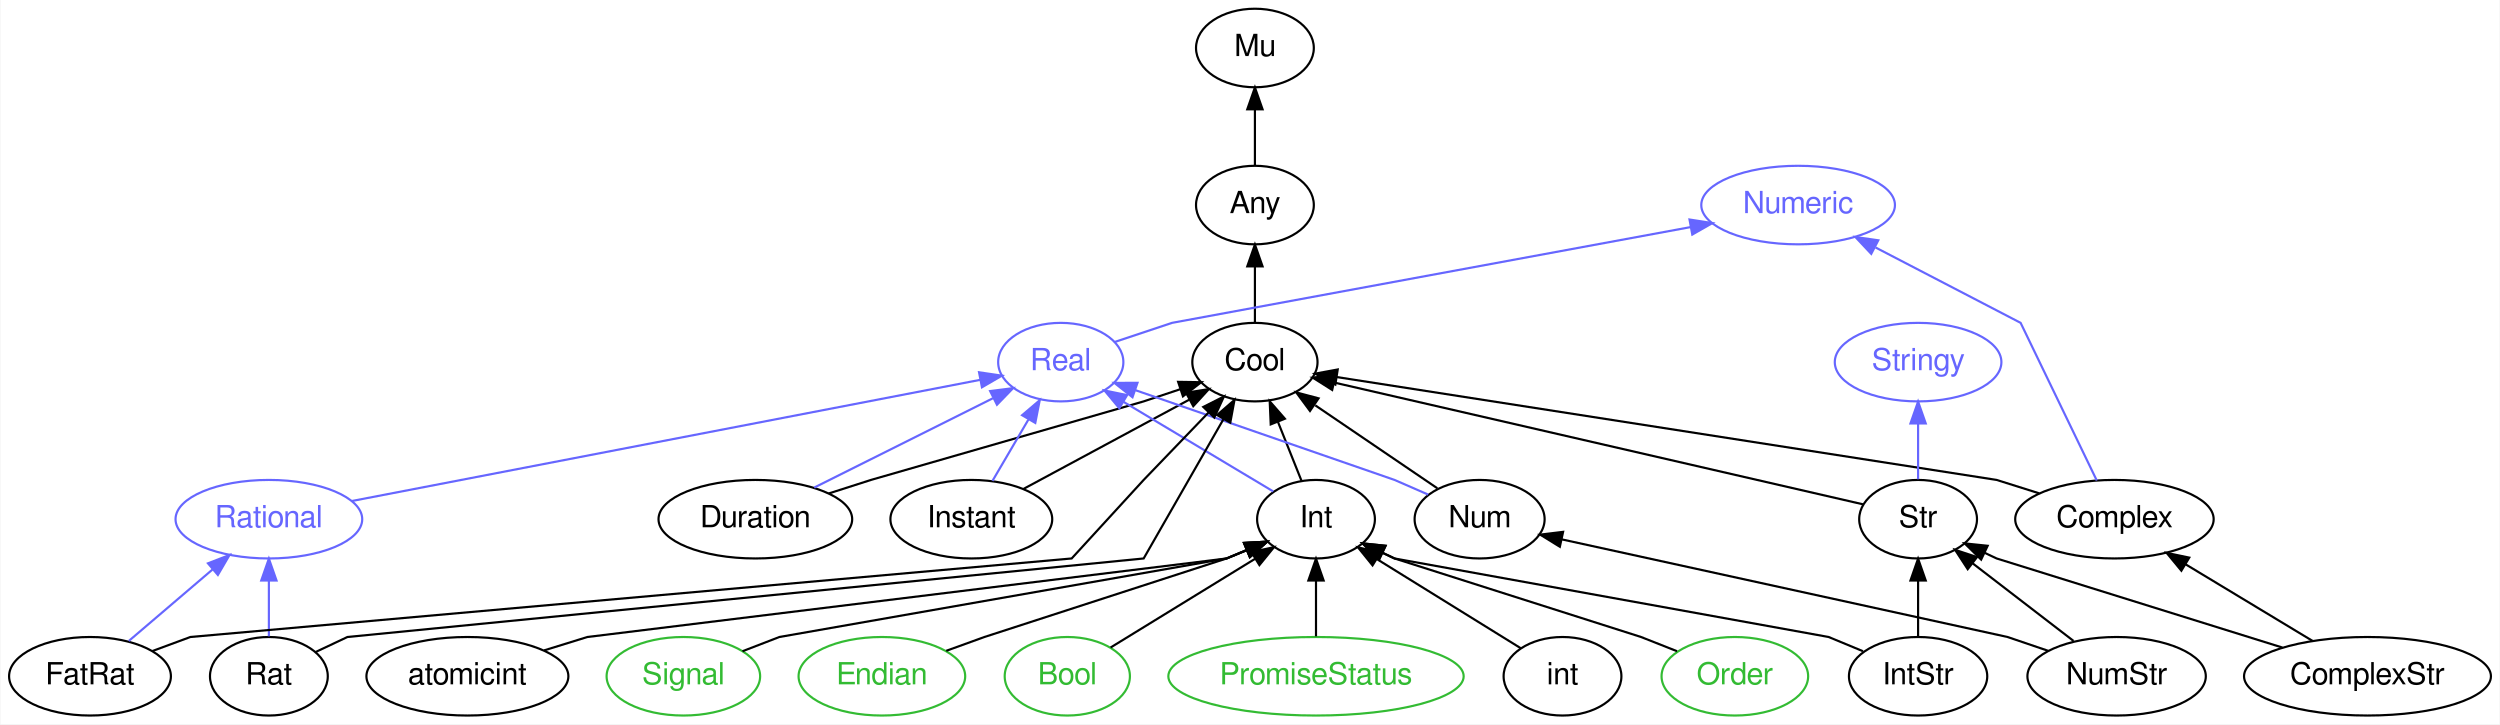
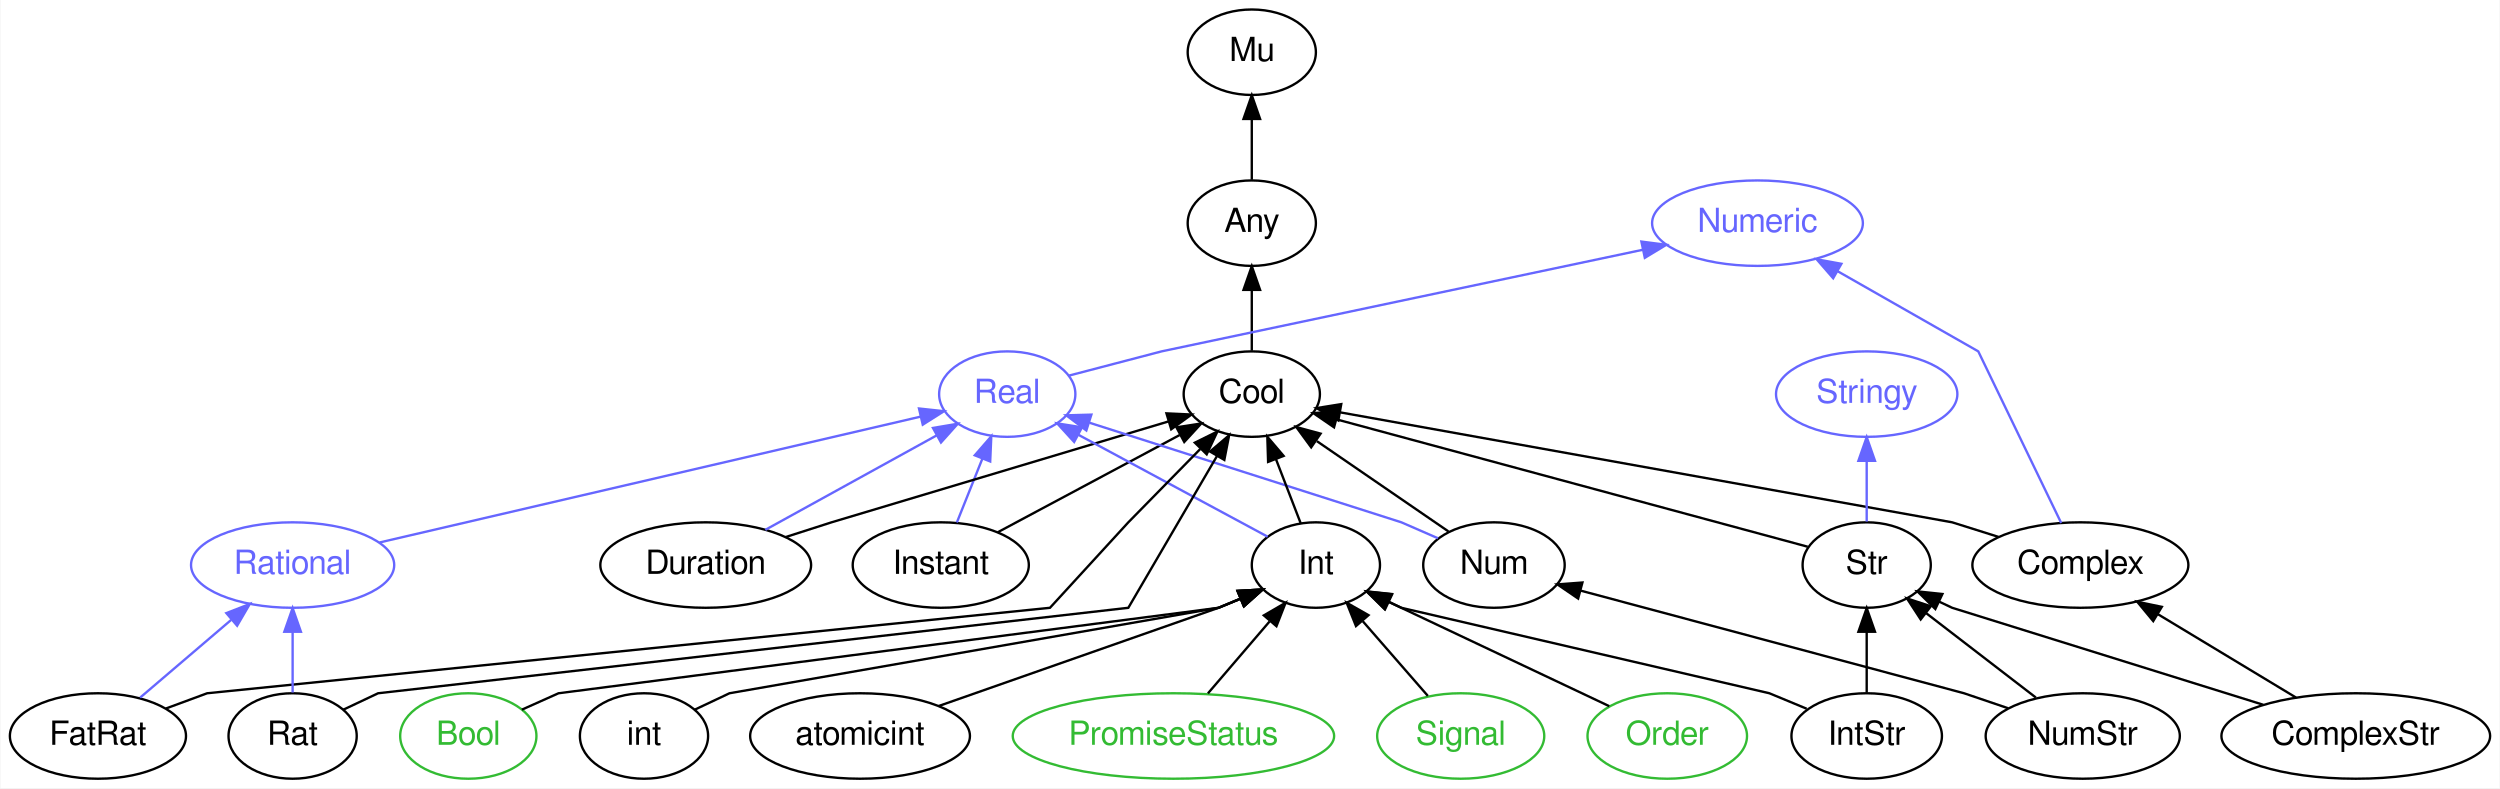
- <svg xmlns="http://www.w3.org/2000/svg" xmlns:xlink="http://www.w3.org/1999/xlink" width="1146pt" height="332pt" viewBox="0.00 0.00 1145.59 332.00">
+ <svg xmlns="http://www.w3.org/2000/svg" xmlns:xlink="http://www.w3.org/1999/xlink" width="1053pt" height="332pt" viewBox="0.00 0.00 1052.59 332.00">
  <g id="graph0" class="graph" transform="scale(1 1) rotate(0) translate(4 328)">
-     <polygon fill="white" stroke="transparent" points="-4,4 -4,-328 1141.59,-328 1141.59,4 -4,4" />
+     <polygon fill="white" stroke="none" points="-4,4 -4,-328 1048.59,-328 1048.59,4 -4,4" />
    <g id="node1" class="node">
      <g id="a_node1">
        <a xlink:href="/type/Numeric" xlink:title="Numeric">
-           <ellipse fill="none" stroke="#6666ff" cx="820.05" cy="-234" rx="44.39" ry="18" />
-           <text text-anchor="middle" x="820.05" y="-230.3" font-family="FreeSans" font-size="14.00" fill="#6666ff">Numeric</text>
+           <ellipse fill="none" stroke="#6666ff" cx="736.047" cy="-234" rx="44.393" ry="18" />
+           <text text-anchor="middle" x="736.047" y="-230.3" font-family="FreeSans" font-size="14.00" fill="#6666ff">Numeric</text>
        </a>
      </g>
    </g>
    <g id="node2" class="node">
      <g id="a_node2">
        <a xlink:href="/type/Mu" xlink:title="Mu">
-           <ellipse fill="none" stroke="#000000" cx="571.05" cy="-306" rx="27" ry="18" />
-           <text text-anchor="middle" x="571.05" y="-302.3" font-family="FreeSans" font-size="14.00" fill="#000000">Mu</text>
+           <ellipse fill="none" stroke="#000000" cx="523.047" cy="-306" rx="27" ry="18" />
+           <text text-anchor="middle" x="523.047" y="-302.3" font-family="FreeSans" font-size="14.00" fill="#000000">Mu</text>
        </a>
      </g>
    </g>
    <g id="node3" class="node">
      <g id="a_node3">
        <a xlink:href="/type/Any" xlink:title="Any">
-           <ellipse fill="none" stroke="#000000" cx="571.05" cy="-234" rx="27" ry="18" />
-           <text text-anchor="middle" x="571.05" y="-230.3" font-family="FreeSans" font-size="14.00" fill="#000000">Any</text>
+           <ellipse fill="none" stroke="#000000" cx="523.047" cy="-234" rx="27" ry="18" />
+           <text text-anchor="middle" x="523.047" y="-230.3" font-family="FreeSans" font-size="14.00" fill="#000000">Any</text>
        </a>
      </g>
    </g>
    <g id="edge1" class="edge">
-       <path fill="none" stroke="#000000" d="M571.05,-252.3C571.05,-260.02 571.05,-269.29 571.05,-277.89" />
-       <polygon fill="#000000" stroke="#000000" points="567.55,-277.9 571.05,-287.9 574.55,-277.9 567.55,-277.9" />
+       <path fill="none" stroke="#000000" d="M523.047,-252.303C523.047,-260.017 523.047,-269.288 523.047,-277.888" />
+       <polygon fill="#000000" stroke="#000000" points="519.547,-277.896 523.047,-287.896 526.547,-277.896 519.547,-277.896" />
    </g>
    <g id="node4" class="node">
      <g id="a_node4">
        <a xlink:href="/type/Cool" xlink:title="Cool">
-           <ellipse fill="none" stroke="#000000" cx="571.05" cy="-162" rx="28.7" ry="18" />
-           <text text-anchor="middle" x="571.05" y="-158.3" font-family="FreeSans" font-size="14.00" fill="#000000">Cool</text>
+           <ellipse fill="none" stroke="#000000" cx="523.047" cy="-162" rx="28.695" ry="18" />
+           <text text-anchor="middle" x="523.047" y="-158.3" font-family="FreeSans" font-size="14.00" fill="#000000">Cool</text>
        </a>
      </g>
    </g>
    <g id="edge2" class="edge">
-       <path fill="none" stroke="#000000" d="M571.05,-180.3C571.05,-188.02 571.05,-197.29 571.05,-205.89" />
-       <polygon fill="#000000" stroke="#000000" points="567.55,-205.9 571.05,-215.9 574.55,-205.9 567.55,-205.9" />
+       <path fill="none" stroke="#000000" d="M523.047,-180.303C523.047,-188.017 523.047,-197.288 523.047,-205.888" />
+       <polygon fill="#000000" stroke="#000000" points="519.547,-205.896 523.047,-215.896 526.547,-205.896 519.547,-205.896" />
    </g>
    <g id="node5" class="node">
      <g id="a_node5">
        <a xlink:href="/type/Complex" xlink:title="Complex">
-           <ellipse fill="none" stroke="#000000" cx="965.05" cy="-90" rx="45.49" ry="18" />
-           <text text-anchor="middle" x="965.05" y="-86.3" font-family="FreeSans" font-size="14.00" fill="#000000">Complex</text>
-         </a>
-       </g>
-     </g>
-     <g id="edge24" class="edge">
-       <path fill="none" stroke="#6666ff" d="M956.96,-107.74C944.5,-133.52 922.05,-180 922.05,-180 922.05,-180 884.99,-199.25 855.55,-214.55" />
-       <polygon fill="#6666ff" stroke="#6666ff" points="853.57,-211.63 846.31,-219.35 856.8,-217.85 853.57,-211.63" />
+           <ellipse fill="none" stroke="#000000" cx="872.047" cy="-90" rx="45.492" ry="18" />
+           <text text-anchor="middle" x="872.047" y="-86.3" font-family="FreeSans" font-size="14.00" fill="#000000">Complex</text>
+         </a>
+       </g>
+     </g>
+     <g id="edge23" class="edge">
+       <path fill="none" stroke="#6666ff" d="M863.959,-107.74C851.503,-133.521 829.047,-180 829.047,-180 829.047,-180 796.331,-198.644 769.708,-213.817" />
+       <polygon fill="#6666ff" stroke="#6666ff" points="767.924,-210.805 760.969,-218.797 771.39,-216.886 767.924,-210.805" />
    </g>
    <g id="edge3" class="edge">
-       <path fill="none" stroke="#000000" d="M930.54,-101.86C919.96,-105.19 911.05,-108 911.05,-108 911.05,-108 696.82,-141.39 608.46,-155.17" />
-       <polygon fill="#000000" stroke="#000000" points="607.92,-151.71 598.58,-156.71 609,-158.63 607.92,-151.71" />
+       <path fill="none" stroke="#000000" d="M837.542,-101.863C826.959,-105.194 818.047,-108 818.047,-108 818.047,-108 639.677,-140.046 560.334,-154.301" />
+       <polygon fill="#000000" stroke="#000000" points="559.494,-150.896 550.271,-156.109 560.732,-157.785 559.494,-150.896" />
    </g>
    <g id="node6" class="node">
      <g id="a_node6">
        <a xlink:href="/type/Real" xlink:title="Real">
-           <ellipse fill="none" stroke="#6666ff" cx="482.05" cy="-162" rx="28.7" ry="18" />
-           <text text-anchor="middle" x="482.05" y="-158.3" font-family="FreeSans" font-size="14.00" fill="#6666ff">Real</text>
-         </a>
-       </g>
-     </g>
-     <g id="edge25" class="edge">
-       <path fill="none" stroke="#6666ff" d="M506.65,-171.2C519.69,-175.55 533.05,-180 533.05,-180 533.05,-180 688.87,-208.78 770.88,-223.92" />
-       <polygon fill="#6666ff" stroke="#6666ff" points="770.27,-227.37 780.74,-225.74 771.54,-220.48 770.27,-227.37" />
+           <ellipse fill="none" stroke="#6666ff" cx="420.047" cy="-162" rx="28.695" ry="18" />
+           <text text-anchor="middle" x="420.047" y="-158.3" font-family="FreeSans" font-size="14.00" fill="#6666ff">Real</text>
+         </a>
+       </g>
+     </g>
+     <g id="edge24" class="edge">
+       <path fill="none" stroke="#6666ff" d="M446.11,-169.817C464.194,-174.546 485.047,-180 485.047,-180 485.047,-180 614.842,-207.407 687.76,-222.804" />
+       <polygon fill="#6666ff" stroke="#6666ff" points="687.145,-226.251 697.652,-224.893 688.591,-219.402 687.145,-226.251" />
    </g>
    <g id="node7" class="node">
      <g id="a_node7">
        <a xlink:href="/type/Stringy" xlink:title="Stringy">
-           <ellipse fill="none" stroke="#6666ff" cx="875.05" cy="-162" rx="38.19" ry="18" />
-           <text text-anchor="middle" x="875.05" y="-158.3" font-family="FreeSans" font-size="14.00" fill="#6666ff">Stringy</text>
+           <ellipse fill="none" stroke="#6666ff" cx="782.047" cy="-162" rx="38.194" ry="18" />
+           <text text-anchor="middle" x="782.047" y="-158.3" font-family="FreeSans" font-size="14.00" fill="#6666ff">Stringy</text>
        </a>
      </g>
    </g>
    <g id="node8" class="node">
      <g id="a_node8">
        <a xlink:href="/type/Str" xlink:title="Str">
-           <ellipse fill="none" stroke="#000000" cx="875.05" cy="-90" rx="27" ry="18" />
-           <text text-anchor="middle" x="875.05" y="-86.3" font-family="FreeSans" font-size="14.00" fill="#000000">Str</text>
+           <ellipse fill="none" stroke="#000000" cx="782.047" cy="-90" rx="27" ry="18" />
+           <text text-anchor="middle" x="782.047" y="-86.3" font-family="FreeSans" font-size="14.00" fill="#000000">Str</text>
        </a>
      </g>
    </g>
    <g id="edge4" class="edge">
-       <path fill="none" stroke="#000000" d="M849.91,-96.79C796.14,-109.17 669.79,-138.26 607.32,-152.65" />
-       <polygon fill="#000000" stroke="#000000" points="606.47,-149.25 597.51,-154.91 608.04,-156.07 606.47,-149.25" />
-     </g>
-     <g id="edge26" class="edge">
-       <path fill="none" stroke="#6666ff" d="M875.05,-108.3C875.05,-116.02 875.05,-125.29 875.05,-133.89" />
-       <polygon fill="#6666ff" stroke="#6666ff" points="871.55,-133.9 875.05,-143.9 878.55,-133.9 871.55,-133.9" />
+       <path fill="none" stroke="#000000" d="M757.213,-97.712C711.061,-110.185 611.938,-136.975 558.658,-151.375" />
+       <polygon fill="#000000" stroke="#000000" points="557.695,-148.01 548.954,-153.998 559.521,-154.768 557.695,-148.01" />
+     </g>
+     <g id="edge25" class="edge">
+       <path fill="none" stroke="#6666ff" d="M782.047,-108.303C782.047,-116.017 782.047,-125.288 782.047,-133.888" />
+       <polygon fill="#6666ff" stroke="#6666ff" points="778.547,-133.896 782.047,-143.896 785.547,-133.896 778.547,-133.896" />
    </g>
    <g id="node9" class="node">
      <g id="a_node9">
        <a xlink:href="/type/ComplexStr" xlink:title="ComplexStr">
-           <ellipse fill="none" stroke="#000000" cx="1081.05" cy="-18" rx="56.59" ry="18" />
-           <text text-anchor="middle" x="1081.05" y="-14.3" font-family="FreeSans" font-size="14.00" fill="#000000">ComplexStr</text>
+           <ellipse fill="none" stroke="#000000" cx="988.047" cy="-18" rx="56.59" ry="18" />
+           <text text-anchor="middle" x="988.047" y="-14.3" font-family="FreeSans" font-size="14.00" fill="#000000">ComplexStr</text>
        </a>
      </g>
    </g>
    <g id="edge5" class="edge">
-       <path fill="none" stroke="#000000" d="M1055.88,-34.19C1038.81,-44.49 1016.09,-58.2 997.65,-69.33" />
-       <polygon fill="#000000" stroke="#000000" points="995.73,-66.39 988.98,-74.56 999.35,-72.39 995.73,-66.39" />
+       <path fill="none" stroke="#000000" d="M962.876,-34.189C945.812,-44.486 923.094,-58.196 904.648,-69.327" />
+       <polygon fill="#000000" stroke="#000000" points="902.732,-66.395 895.979,-74.558 906.349,-72.388 902.732,-66.395" />
    </g>
    <g id="edge6" class="edge">
-       <path fill="none" stroke="#000000" d="M1042.05,-31.16C991.86,-46.81 911.05,-72 911.05,-72 911.05,-72 908.87,-73.03 905.58,-74.58" />
-       <polygon fill="#000000" stroke="#000000" points="903.95,-71.48 896.4,-78.91 906.94,-77.81 903.95,-71.48" />
+       <path fill="none" stroke="#000000" d="M949.045,-31.159C898.855,-46.807 818.047,-72 818.047,-72 818.047,-72 815.866,-73.03 812.579,-74.582" />
+       <polygon fill="#000000" stroke="#000000" points="810.952,-71.48 803.404,-78.915 813.941,-77.809 810.952,-71.48" />
    </g>
    <g id="node10" class="node">
      <g id="a_node10">
-         <a xlink:href="/type/Duration" xlink:title="Duration">
-           <ellipse fill="none" stroke="#000000" cx="342.05" cy="-90" rx="44.39" ry="18" />
-           <text text-anchor="middle" x="342.05" y="-86.3" font-family="FreeSans" font-size="14.00" fill="#000000">Duration</text>
+         <a xlink:href="/type/Instant" xlink:title="Instant">
+           <ellipse fill="none" stroke="#000000" cx="392.047" cy="-90" rx="37.093" ry="18" />
+           <text text-anchor="middle" x="392.047" y="-86.3" font-family="FreeSans" font-size="14.00" fill="#000000">Instant</text>
        </a>
      </g>
    </g>
    <g id="edge7" class="edge">
-       <path fill="none" stroke="#000000" d="M375.61,-101.77C386.13,-105.14 395.05,-108 395.05,-108 395.05,-108 520.05,-144 520.05,-144 520.05,-144 527.56,-146.5 536.82,-149.59" />
-       <polygon fill="#000000" stroke="#000000" points="535.85,-152.96 546.44,-152.8 538.06,-146.32 535.85,-152.96" />
-     </g>
-     <g id="edge27" class="edge">
-       <path fill="none" stroke="#6666ff" d="M369.04,-104.5C392.47,-116.21 426.39,-133.17 450.95,-145.45" />
-       <polygon fill="#6666ff" stroke="#6666ff" points="449.68,-148.73 460.19,-150.07 452.81,-142.47 449.68,-148.73" />
+       <path fill="none" stroke="#000000" d="M416.074,-103.839C437.628,-115.356 469.359,-132.312 492.666,-144.766" />
+       <polygon fill="#000000" stroke="#000000" points="491.302,-148.006 501.772,-149.632 494.601,-141.832 491.302,-148.006" />
+     </g>
+     <g id="edge26" class="edge">
+       <path fill="none" stroke="#6666ff" d="M398.825,-107.945C402.058,-116.027 405.998,-125.879 409.602,-134.888" />
+       <polygon fill="#6666ff" stroke="#6666ff" points="406.367,-136.226 413.331,-144.211 412.867,-133.626 406.367,-136.226" />
    </g>
    <g id="node11" class="node">
      <g id="a_node11">
-         <a xlink:href="/type/Instant" xlink:title="Instant">
-           <ellipse fill="none" stroke="#000000" cx="441.05" cy="-90" rx="37.09" ry="18" />
-           <text text-anchor="middle" x="441.05" y="-86.3" font-family="FreeSans" font-size="14.00" fill="#000000">Instant</text>
+         <a xlink:href="/type/Duration" xlink:title="Duration">
+           <ellipse fill="none" stroke="#000000" cx="293.047" cy="-90" rx="44.393" ry="18" />
+           <text text-anchor="middle" x="293.047" y="-86.3" font-family="FreeSans" font-size="14.00" fill="#000000">Duration</text>
        </a>
      </g>
    </g>
    <g id="edge8" class="edge">
-       <path fill="none" stroke="#000000" d="M464.89,-103.84C486.28,-115.36 517.77,-132.31 540.9,-144.77" />
-       <polygon fill="#000000" stroke="#000000" points="539.47,-147.97 549.93,-149.63 542.79,-141.81 539.47,-147.97" />
-     </g>
-     <g id="edge28" class="edge">
-       <path fill="none" stroke="#6666ff" d="M450.76,-107.59C455.66,-115.96 461.72,-126.29 467.19,-135.63" />
-       <polygon fill="#6666ff" stroke="#6666ff" points="464.33,-137.67 472.4,-144.53 470.37,-134.13 464.33,-137.67" />
+       <path fill="none" stroke="#000000" d="M326.612,-101.766C337.131,-105.14 346.047,-108 346.047,-108 346.047,-108 436.309,-135.028 487.919,-150.481" />
+       <polygon fill="#000000" stroke="#000000" points="487.103,-153.891 497.687,-153.406 489.111,-147.185 487.103,-153.891" />
+     </g>
+     <g id="edge27" class="edge">
+       <path fill="none" stroke="#6666ff" d="M318.138,-104.83C338.885,-116.265 368.393,-132.53 390.322,-144.616" />
+       <polygon fill="#6666ff" stroke="#6666ff" points="388.761,-147.752 399.209,-149.514 392.14,-141.622 388.761,-147.752" />
    </g>
    <g id="node12" class="node">
      <g id="a_node12">
-         <a xlink:href="/type/Rational" xlink:title="Rational">
-           <ellipse fill="none" stroke="#6666ff" cx="119.05" cy="-90" rx="42.79" ry="18" />
-           <text text-anchor="middle" x="119.05" y="-86.3" font-family="FreeSans" font-size="14.00" fill="#6666ff">Rational</text>
-         </a>
-       </g>
-     </g>
-     <g id="edge29" class="edge">
-       <path fill="none" stroke="#6666ff" d="M157.21,-98.36C227.33,-111.88 375.82,-140.52 445.06,-153.87" />
-       <polygon fill="#6666ff" stroke="#6666ff" points="444.59,-157.34 455.07,-155.8 445.92,-150.47 444.59,-157.34" />
+         <a xlink:href="/type/Num" xlink:title="Num">
+           <ellipse fill="none" stroke="#000000" cx="625.047" cy="-90" rx="29.795" ry="18" />
+           <text text-anchor="middle" x="625.047" y="-86.3" font-family="FreeSans" font-size="14.00" fill="#000000">Num</text>
+         </a>
+       </g>
+     </g>
+     <g id="edge9" class="edge">
+       <path fill="none" stroke="#000000" d="M605.861,-104.166C590.234,-114.891 567.971,-130.17 550.463,-142.185" />
+       <polygon fill="#000000" stroke="#000000" points="548.066,-139.585 541.801,-148.129 552.027,-145.356 548.066,-139.585" />
+     </g>
+     <g id="edge28" class="edge">
+       <path fill="none" stroke="#6666ff" d="M601.461,-101.281C593.247,-104.861 586.047,-108 586.047,-108 586.047,-108 503.385,-134.392 454.724,-149.928" />
+       <polygon fill="#6666ff" stroke="#6666ff" points="453.36,-146.69 444.899,-153.065 455.489,-153.358 453.36,-146.69" />
    </g>
    <g id="node13" class="node">
      <g id="a_node13">
        <a xlink:href="/type/Int" xlink:title="Int">
-           <ellipse fill="none" stroke="#000000" cx="599.05" cy="-90" rx="27" ry="18" />
-           <text text-anchor="middle" x="599.05" y="-86.3" font-family="FreeSans" font-size="14.00" fill="#000000">Int</text>
-         </a>
-       </g>
-     </g>
-     <g id="edge9" class="edge">
-       <path fill="none" stroke="#000000" d="M592.41,-107.59C589.18,-115.66 585.22,-125.57 581.59,-134.65" />
-       <polygon fill="#000000" stroke="#000000" points="578.29,-133.46 577.83,-144.04 584.79,-136.06 578.29,-133.46" />
-     </g>
-     <g id="edge30" class="edge">
-       <path fill="none" stroke="#6666ff" d="M579.46,-102.72C560.68,-113.95 532.1,-131.05 510.75,-143.83" />
-       <polygon fill="#6666ff" stroke="#6666ff" points="508.87,-140.87 502.09,-149.01 512.46,-146.88 508.87,-140.87" />
+           <ellipse fill="none" stroke="#000000" cx="550.047" cy="-90" rx="27" ry="18" />
+           <text text-anchor="middle" x="550.047" y="-86.3" font-family="FreeSans" font-size="14.00" fill="#000000">Int</text>
+         </a>
+       </g>
+     </g>
+     <g id="edge10" class="edge">
+       <path fill="none" stroke="#000000" d="M543.648,-107.589C540.533,-115.665 536.713,-125.569 533.212,-134.645" />
+       <polygon fill="#000000" stroke="#000000" points="529.92,-133.454 529.587,-144.044 536.451,-135.973 529.92,-133.454" />
+     </g>
+     <g id="edge29" class="edge">
+       <path fill="none" stroke="#6666ff" d="M529.734,-101.938C508.332,-113.462 474.4,-131.733 449.942,-144.902" />
+       <polygon fill="#6666ff" stroke="#6666ff" points="448.223,-141.853 441.078,-149.675 451.542,-148.016 448.223,-141.853" />
    </g>
    <g id="node14" class="node">
      <g id="a_node14">
-         <a xlink:href="/type/Num" xlink:title="Num">
-           <ellipse fill="none" stroke="#000000" cx="674.05" cy="-90" rx="29.8" ry="18" />
-           <text text-anchor="middle" x="674.05" y="-86.3" font-family="FreeSans" font-size="14.00" fill="#000000">Num</text>
-         </a>
-       </g>
-     </g>
-     <g id="edge10" class="edge">
-       <path fill="none" stroke="#000000" d="M654.67,-104.17C638.89,-114.89 616.41,-130.17 598.73,-142.18" />
-       <polygon fill="#000000" stroke="#000000" points="596.29,-139.61 589.99,-148.13 600.22,-145.4 596.29,-139.61" />
-     </g>
-     <g id="edge31" class="edge">
-       <path fill="none" stroke="#6666ff" d="M650.46,-101.28C642.25,-104.86 635.05,-108 635.05,-108 635.05,-108 561.43,-133.5 516.33,-149.12" />
-       <polygon fill="#6666ff" stroke="#6666ff" points="514.93,-145.9 506.63,-152.48 517.22,-152.52 514.93,-145.9" />
+         <a xlink:href="/type/Rational" xlink:title="Rational">
+           <ellipse fill="none" stroke="#6666ff" cx="119.047" cy="-90" rx="42.793" ry="18" />
+           <text text-anchor="middle" x="119.047" y="-86.3" font-family="FreeSans" font-size="14.00" fill="#6666ff">Rational</text>
+         </a>
+       </g>
+     </g>
+     <g id="edge30" class="edge">
+       <path fill="none" stroke="#6666ff" d="M155.654,-99.513C213.592,-112.987 325.76,-139.073 383.598,-152.524" />
+       <polygon fill="#6666ff" stroke="#6666ff" points="382.872,-155.948 393.405,-154.804 384.458,-149.13 382.872,-155.948" />
    </g>
    <g id="node15" class="node">
      <g id="a_node15">
-         <a xlink:href="/type/int" xlink:title="int">
-           <ellipse fill="none" stroke="#000000" cx="712.05" cy="-18" rx="27" ry="18" />
-           <text text-anchor="middle" x="712.05" y="-14.3" font-family="FreeSans" font-size="14.00" fill="#000000">int</text>
-         </a>
-       </g>
+         <a xlink:href="/type/NumStr" xlink:title="NumStr">
+           <ellipse fill="none" stroke="#000000" cx="873.047" cy="-18" rx="40.893" ry="18" />
+           <text text-anchor="middle" x="873.047" y="-14.3" font-family="FreeSans" font-size="14.00" fill="#000000">NumStr</text>
+         </a>
+       </g>
+     </g>
+     <g id="edge12" class="edge">
+       <path fill="none" stroke="#000000" d="M853.301,-34.189C839.755,-44.609 821.668,-58.522 807.106,-69.723" />
+       <polygon fill="#000000" stroke="#000000" points="804.794,-67.087 799.001,-75.958 809.062,-72.635 804.794,-67.087" />
    </g>
    <g id="edge11" class="edge">
-       <path fill="none" stroke="#000000" d="M692.88,-30.87C674.78,-42.09 647.42,-59.03 626.91,-71.74" />
-       <polygon fill="#000000" stroke="#000000" points="624.97,-68.83 618.31,-77.07 628.65,-74.78 624.97,-68.83" />
+       <path fill="none" stroke="#000000" d="M841.665,-29.67C831.619,-33.085 823.047,-36 823.047,-36 823.047,-36 718.702,-63.931 661.509,-79.24" />
+       <polygon fill="#000000" stroke="#000000" points="660.505,-75.885 651.75,-81.852 662.315,-82.647 660.505,-75.885" />
    </g>
    <g id="node16" class="node">
      <g id="a_node16">
-         <a xlink:href="/type/Order" xlink:title="Order">
-           <ellipse fill="none" stroke="#33bb33" cx="791.05" cy="-18" rx="33.6" ry="18" />
-           <text text-anchor="middle" x="791.05" y="-14.3" font-family="FreeSans" font-size="14.00" fill="#33bb33">Order</text>
-         </a>
-       </g>
-     </g>
-     <g id="edge12" class="edge">
-       <path fill="none" stroke="#000000" d="M764.55,-29.48C755.7,-32.97 748.05,-36 748.05,-36 748.05,-36 635.05,-72 635.05,-72 635.05,-72 632.87,-73.03 629.58,-74.58" />
-       <polygon fill="#000000" stroke="#000000" points="627.95,-71.48 620.4,-78.91 630.94,-77.81 627.95,-71.48" />
+         <a xlink:href="/type/Bool" xlink:title="Bool">
+           <ellipse fill="none" stroke="#33bb33" cx="193.047" cy="-18" rx="28.695" ry="18" />
+           <text text-anchor="middle" x="193.047" y="-14.3" font-family="FreeSans" font-size="14.00" fill="#33bb33">Bool</text>
+         </a>
+       </g>
+     </g>
+     <g id="edge13" class="edge">
+       <path fill="none" stroke="#000000" d="M215.591,-29.085C223.773,-32.746 231.047,-36 231.047,-36 231.047,-36 509.047,-72 509.047,-72 509.047,-72 512.926,-73.609 518.299,-75.836" />
+       <polygon fill="#000000" stroke="#000000" points="517.049,-79.107 527.627,-79.704 519.73,-72.641 517.049,-79.107" />
    </g>
    <g id="node17" class="node">
      <g id="a_node17">
-         <a xlink:href="/type/atomicint" xlink:title="atomicint">
-           <ellipse fill="none" stroke="#000000" cx="210.05" cy="-18" rx="46.29" ry="18" />
-           <text text-anchor="middle" x="210.05" y="-14.3" font-family="FreeSans" font-size="14.00" fill="#000000">atomicint</text>
-         </a>
-       </g>
-     </g>
-     <g id="edge13" class="edge">
-       <path fill="none" stroke="#000000" d="M245.19,-29.86C255.97,-33.19 265.05,-36 265.05,-36 265.05,-36 558.05,-72 558.05,-72 558.05,-72 561.93,-73.61 567.3,-75.84" />
-       <polygon fill="#000000" stroke="#000000" points="566.05,-79.11 576.63,-79.7 568.73,-72.64 566.05,-79.11" />
+         <a xlink:href="/type/int" xlink:title="int">
+           <ellipse fill="none" stroke="#000000" cx="267.047" cy="-18" rx="27" ry="18" />
+           <text text-anchor="middle" x="267.047" y="-14.3" font-family="FreeSans" font-size="14.00" fill="#000000">int</text>
+         </a>
+       </g>
+     </g>
+     <g id="edge14" class="edge">
+       <path fill="none" stroke="#000000" d="M288.404,-29.085C296.156,-32.746 303.047,-36 303.047,-36 303.047,-36 509.047,-72 509.047,-72 509.047,-72 512.926,-73.609 518.299,-75.836" />
+       <polygon fill="#000000" stroke="#000000" points="517.049,-79.107 527.627,-79.704 519.73,-72.641 517.049,-79.107" />
    </g>
    <g id="node18" class="node">
      <g id="a_node18">
-         <a xlink:href="/type/Signal" xlink:title="Signal">
-           <ellipse fill="none" stroke="#33bb33" cx="309.05" cy="-18" rx="35.19" ry="18" />
-           <text text-anchor="middle" x="309.05" y="-14.3" font-family="FreeSans" font-size="14.00" fill="#33bb33">Signal</text>
-         </a>
-       </g>
-     </g>
-     <g id="edge14" class="edge">
-       <path fill="none" stroke="#000000" d="M336.16,-29.48C345.22,-32.97 353.05,-36 353.05,-36 353.05,-36 558.05,-72 558.05,-72 558.05,-72 561.93,-73.61 567.3,-75.84" />
-       <polygon fill="#000000" stroke="#000000" points="566.05,-79.11 576.63,-79.7 568.73,-72.64 566.05,-79.11" />
+         <a xlink:href="/type/atomicint" xlink:title="atomicint">
+           <ellipse fill="none" stroke="#000000" cx="358.047" cy="-18" rx="46.292" ry="18" />
+           <text text-anchor="middle" x="358.047" y="-14.3" font-family="FreeSans" font-size="14.00" fill="#000000">atomicint</text>
+         </a>
+       </g>
+     </g>
+     <g id="edge15" class="edge">
+       <path fill="none" stroke="#000000" d="M391.184,-30.631C435.634,-46.233 509.047,-72 509.047,-72 509.047,-72 512.926,-73.609 518.299,-75.836" />
+       <polygon fill="#000000" stroke="#000000" points="517.049,-79.107 527.627,-79.704 519.73,-72.641 517.049,-79.107" />
    </g>
    <g id="node19" class="node">
      <g id="a_node19">
-         <a xlink:href="/type/Endian" xlink:title="Endian">
-           <ellipse fill="none" stroke="#33bb33" cx="400.05" cy="-18" rx="38.19" ry="18" />
-           <text text-anchor="middle" x="400.05" y="-14.3" font-family="FreeSans" font-size="14.00" fill="#33bb33">Endian</text>
-         </a>
-       </g>
-     </g>
-     <g id="edge15" class="edge">
-       <path fill="none" stroke="#000000" d="M429.55,-29.67C438.99,-33.09 447.05,-36 447.05,-36 447.05,-36 558.05,-72 558.05,-72 558.05,-72 561.93,-73.61 567.3,-75.84" />
-       <polygon fill="#000000" stroke="#000000" points="566.05,-79.11 576.63,-79.7 568.73,-72.64 566.05,-79.11" />
+         <a xlink:href="/type/PromiseStatus" xlink:title="PromiseStatus">
+           <ellipse fill="none" stroke="#33bb33" cx="490.047" cy="-18" rx="67.688" ry="18" />
+           <text text-anchor="middle" x="490.047" y="-14.3" font-family="FreeSans" font-size="14.00" fill="#33bb33">PromiseStatus</text>
+         </a>
+       </g>
+     </g>
+     <g id="edge16" class="edge">
+       <path fill="none" stroke="#000000" d="M504.571,-35.945C512.374,-45.049 522.102,-56.397 530.555,-66.259" />
+       <polygon fill="#000000" stroke="#000000" points="528.12,-68.797 537.286,-74.112 533.435,-64.242 528.12,-68.797" />
    </g>
    <g id="node20" class="node">
      <g id="a_node20">
        <a xlink:href="/type/IntStr" xlink:title="IntStr">
-           <ellipse fill="none" stroke="#000000" cx="875.05" cy="-18" rx="31.7" ry="18" />
-           <text text-anchor="middle" x="875.05" y="-14.3" font-family="FreeSans" font-size="14.00" fill="#000000">IntStr</text>
-         </a>
-       </g>
+           <ellipse fill="none" stroke="#000000" cx="782.047" cy="-18" rx="31.695" ry="18" />
+           <text text-anchor="middle" x="782.047" y="-14.3" font-family="FreeSans" font-size="14.00" fill="#000000">IntStr</text>
+         </a>
+       </g>
+     </g>
+     <g id="edge18" class="edge">
+       <path fill="none" stroke="#000000" d="M782.047,-36.303C782.047,-44.017 782.047,-53.288 782.047,-61.888" />
+       <polygon fill="#000000" stroke="#000000" points="778.547,-61.896 782.047,-71.896 785.547,-61.896 778.547,-61.896" />
    </g>
    <g id="edge17" class="edge">
-       <path fill="none" stroke="#000000" d="M875.05,-36.3C875.05,-44.02 875.05,-53.29 875.05,-61.89" />
-       <polygon fill="#000000" stroke="#000000" points="871.55,-61.9 875.05,-71.9 878.55,-61.9 871.55,-61.9" />
-     </g>
-     <g id="edge16" class="edge">
-       <path fill="none" stroke="#000000" d="M849.78,-29.48C841.34,-32.97 834.05,-36 834.05,-36 834.05,-36 635.05,-72 635.05,-72 635.05,-72 632.87,-73.03 629.58,-74.58" />
-       <polygon fill="#000000" stroke="#000000" points="627.95,-71.48 620.4,-78.91 630.94,-77.81 627.95,-71.48" />
+       <path fill="none" stroke="#000000" d="M756.781,-29.476C748.344,-32.974 741.047,-36 741.047,-36 741.047,-36 586.047,-72 586.047,-72 586.047,-72 583.866,-73.03 580.579,-74.582" />
+       <polygon fill="#000000" stroke="#000000" points="578.952,-71.48 571.404,-78.915 581.941,-77.809 578.952,-71.48" />
    </g>
    <g id="node21" class="node">
      <g id="a_node21">
-         <a xlink:href="/type/Bool" xlink:title="Bool">
-           <ellipse fill="none" stroke="#33bb33" cx="485.05" cy="-18" rx="28.7" ry="18" />
-           <text text-anchor="middle" x="485.05" y="-14.3" font-family="FreeSans" font-size="14.00" fill="#33bb33">Bool</text>
-         </a>
-       </g>
-     </g>
-     <g id="edge18" class="edge">
-       <path fill="none" stroke="#000000" d="M504.9,-31.19C523.24,-42.45 550.66,-59.29 571.19,-71.89" />
-       <polygon fill="#000000" stroke="#000000" points="569.44,-74.93 579.8,-77.18 573.11,-68.96 569.44,-74.93" />
+         <a xlink:href="/type/Signal" xlink:title="Signal">
+           <ellipse fill="none" stroke="#33bb33" cx="611.047" cy="-18" rx="35.194" ry="18" />
+           <text text-anchor="middle" x="611.047" y="-14.3" font-family="FreeSans" font-size="14.00" fill="#33bb33">Signal</text>
+         </a>
+       </g>
+     </g>
+     <g id="edge19" class="edge">
+       <path fill="none" stroke="#000000" d="M597.205,-34.884C589.106,-44.178 578.746,-56.066 569.8,-66.332" />
+       <polygon fill="#000000" stroke="#000000" points="566.931,-64.297 563,-74.136 572.208,-68.896 566.931,-64.297" />
    </g>
    <g id="node22" class="node">
      <g id="a_node22">
-         <a xlink:href="/type/PromiseStatus" xlink:title="PromiseStatus">
-           <ellipse fill="none" stroke="#33bb33" cx="599.05" cy="-18" rx="67.69" ry="18" />
-           <text text-anchor="middle" x="599.05" y="-14.3" font-family="FreeSans" font-size="14.00" fill="#33bb33">PromiseStatus</text>
-         </a>
-       </g>
-     </g>
-     <g id="edge19" class="edge">
-       <path fill="none" stroke="#000000" d="M599.05,-36.3C599.05,-44.02 599.05,-53.29 599.05,-61.89" />
-       <polygon fill="#000000" stroke="#000000" points="595.55,-61.9 599.05,-71.9 602.55,-61.9 595.55,-61.9" />
+         <a xlink:href="/type/Order" xlink:title="Order">
+           <ellipse fill="none" stroke="#33bb33" cx="698.047" cy="-18" rx="33.595" ry="18" />
+           <text text-anchor="middle" x="698.047" y="-14.3" font-family="FreeSans" font-size="14.00" fill="#33bb33">Order</text>
+         </a>
+       </g>
+     </g>
+     <g id="edge20" class="edge">
+       <path fill="none" stroke="#000000" d="M673.608,-30.559C648.196,-42.578 608.355,-61.422 580.816,-74.447" />
+       <polygon fill="#000000" stroke="#000000" points="579.175,-71.351 571.632,-78.791 582.168,-77.679 579.175,-71.351" />
    </g>
    <g id="node23" class="node">
      <g id="a_node23">
-         <a xlink:href="/type/NumStr" xlink:title="NumStr">
-           <ellipse fill="none" stroke="#000000" cx="966.05" cy="-18" rx="40.89" ry="18" />
-           <text text-anchor="middle" x="966.05" y="-14.3" font-family="FreeSans" font-size="14.00" fill="#000000">NumStr</text>
+         <a xlink:href="/type/FatRat" xlink:title="FatRat">
+           <ellipse fill="none" stroke="#000000" cx="37.047" cy="-18" rx="37.093" ry="18" />
+           <text text-anchor="middle" x="37.047" y="-14.3" font-family="FreeSans" font-size="14.00" fill="#000000">FatRat</text>
        </a>
      </g>
    </g>
    <g id="edge21" class="edge">
-       <path fill="none" stroke="#000000" d="M946.3,-34.19C932.75,-44.61 914.67,-58.52 900.11,-69.72" />
-       <polygon fill="#000000" stroke="#000000" points="897.79,-67.09 892,-75.96 902.06,-72.63 897.79,-67.09" />
-     </g>
-     <g id="edge20" class="edge">
-       <path fill="none" stroke="#000000" d="M934.66,-29.67C924.62,-33.09 916.05,-36 916.05,-36 916.05,-36 779.73,-65.85 711.71,-80.75" />
-       <polygon fill="#000000" stroke="#000000" points="710.83,-77.36 701.81,-82.92 712.32,-84.2 710.83,-77.36" />
+       <path fill="none" stroke="#000000" d="M65.656,-29.573C75.011,-33.03 83.047,-36 83.047,-36 83.047,-36 438.047,-72 438.047,-72 438.047,-72 471.047,-108 471.047,-108 471.047,-108 487.094,-124.355 501.359,-138.895" />
+       <polygon fill="#000000" stroke="#000000" points="499.06,-141.55 508.562,-146.237 504.057,-136.647 499.06,-141.55" />
+     </g>
+     <g id="edge31" class="edge">
+       <path fill="none" stroke="#6666ff" d="M54.84,-34.189C66.045,-43.755 80.699,-56.264 93.177,-66.916" />
+       <polygon fill="#6666ff" stroke="#6666ff" points="91.127,-69.768 101.005,-73.599 95.672,-64.444 91.127,-69.768" />
    </g>
    <g id="node24" class="node">
      <g id="a_node24">
        <a xlink:href="/type/Rat" xlink:title="Rat">
-           <ellipse fill="none" stroke="#000000" cx="119.05" cy="-18" rx="27" ry="18" />
-           <text text-anchor="middle" x="119.05" y="-14.3" font-family="FreeSans" font-size="14.00" fill="#000000">Rat</text>
+           <ellipse fill="none" stroke="#000000" cx="119.047" cy="-18" rx="27" ry="18" />
+           <text text-anchor="middle" x="119.047" y="-14.3" font-family="FreeSans" font-size="14.00" fill="#000000">Rat</text>
        </a>
      </g>
    </g>
    <g id="edge22" class="edge">
-       <path fill="none" stroke="#000000" d="M140.4,-29.09C148.16,-32.75 155.05,-36 155.05,-36 155.05,-36 520.05,-72 520.05,-72 520.05,-72 541.59,-109.59 556.67,-135.92" />
-       <polygon fill="#000000" stroke="#000000" points="553.68,-137.74 561.69,-144.68 559.76,-134.26 553.68,-137.74" />
+       <path fill="none" stroke="#000000" d="M140.404,-29.085C148.156,-32.746 155.047,-36 155.047,-36 155.047,-36 471.047,-72 471.047,-72 471.047,-72 493.012,-109.595 508.391,-135.916" />
+       <polygon fill="#000000" stroke="#000000" points="505.442,-137.807 513.509,-144.676 511.486,-134.276 505.442,-137.807" />
    </g>
    <g id="edge32" class="edge">
-       <path fill="none" stroke="#6666ff" d="M119.05,-36.3C119.05,-44.02 119.05,-53.29 119.05,-61.89" />
-       <polygon fill="#6666ff" stroke="#6666ff" points="115.55,-61.9 119.05,-71.9 122.55,-61.9 115.55,-61.9" />
-     </g>
-     <g id="node25" class="node">
-       <g id="a_node25">
-         <a xlink:href="/type/FatRat" xlink:title="FatRat">
-           <ellipse fill="none" stroke="#000000" cx="37.05" cy="-18" rx="37.09" ry="18" />
-           <text text-anchor="middle" x="37.05" y="-14.3" font-family="FreeSans" font-size="14.00" fill="#000000">FatRat</text>
-         </a>
-       </g>
-     </g>
-     <g id="edge23" class="edge">
-       <path fill="none" stroke="#000000" d="M65.66,-29.57C75.01,-33.03 83.05,-36 83.05,-36 83.05,-36 487.05,-72 487.05,-72 487.05,-72 520.05,-108 520.05,-108 520.05,-108 535.78,-124.36 549.78,-138.9" />
-       <polygon fill="#000000" stroke="#000000" points="547.38,-141.46 556.84,-146.24 552.43,-136.6 547.38,-141.46" />
-     </g>
-     <g id="edge33" class="edge">
-       <path fill="none" stroke="#6666ff" d="M54.84,-34.19C66.04,-43.75 80.7,-56.26 93.18,-66.92" />
-       <polygon fill="#6666ff" stroke="#6666ff" points="91.13,-69.77 101.01,-73.6 95.67,-64.44 91.13,-69.77" />
+       <path fill="none" stroke="#6666ff" d="M119.047,-36.303C119.047,-44.017 119.047,-53.288 119.047,-61.888" />
+       <polygon fill="#6666ff" stroke="#6666ff" points="115.547,-61.896 119.047,-71.896 122.547,-61.896 115.547,-61.896" />
    </g>
  </g>
</svg>
